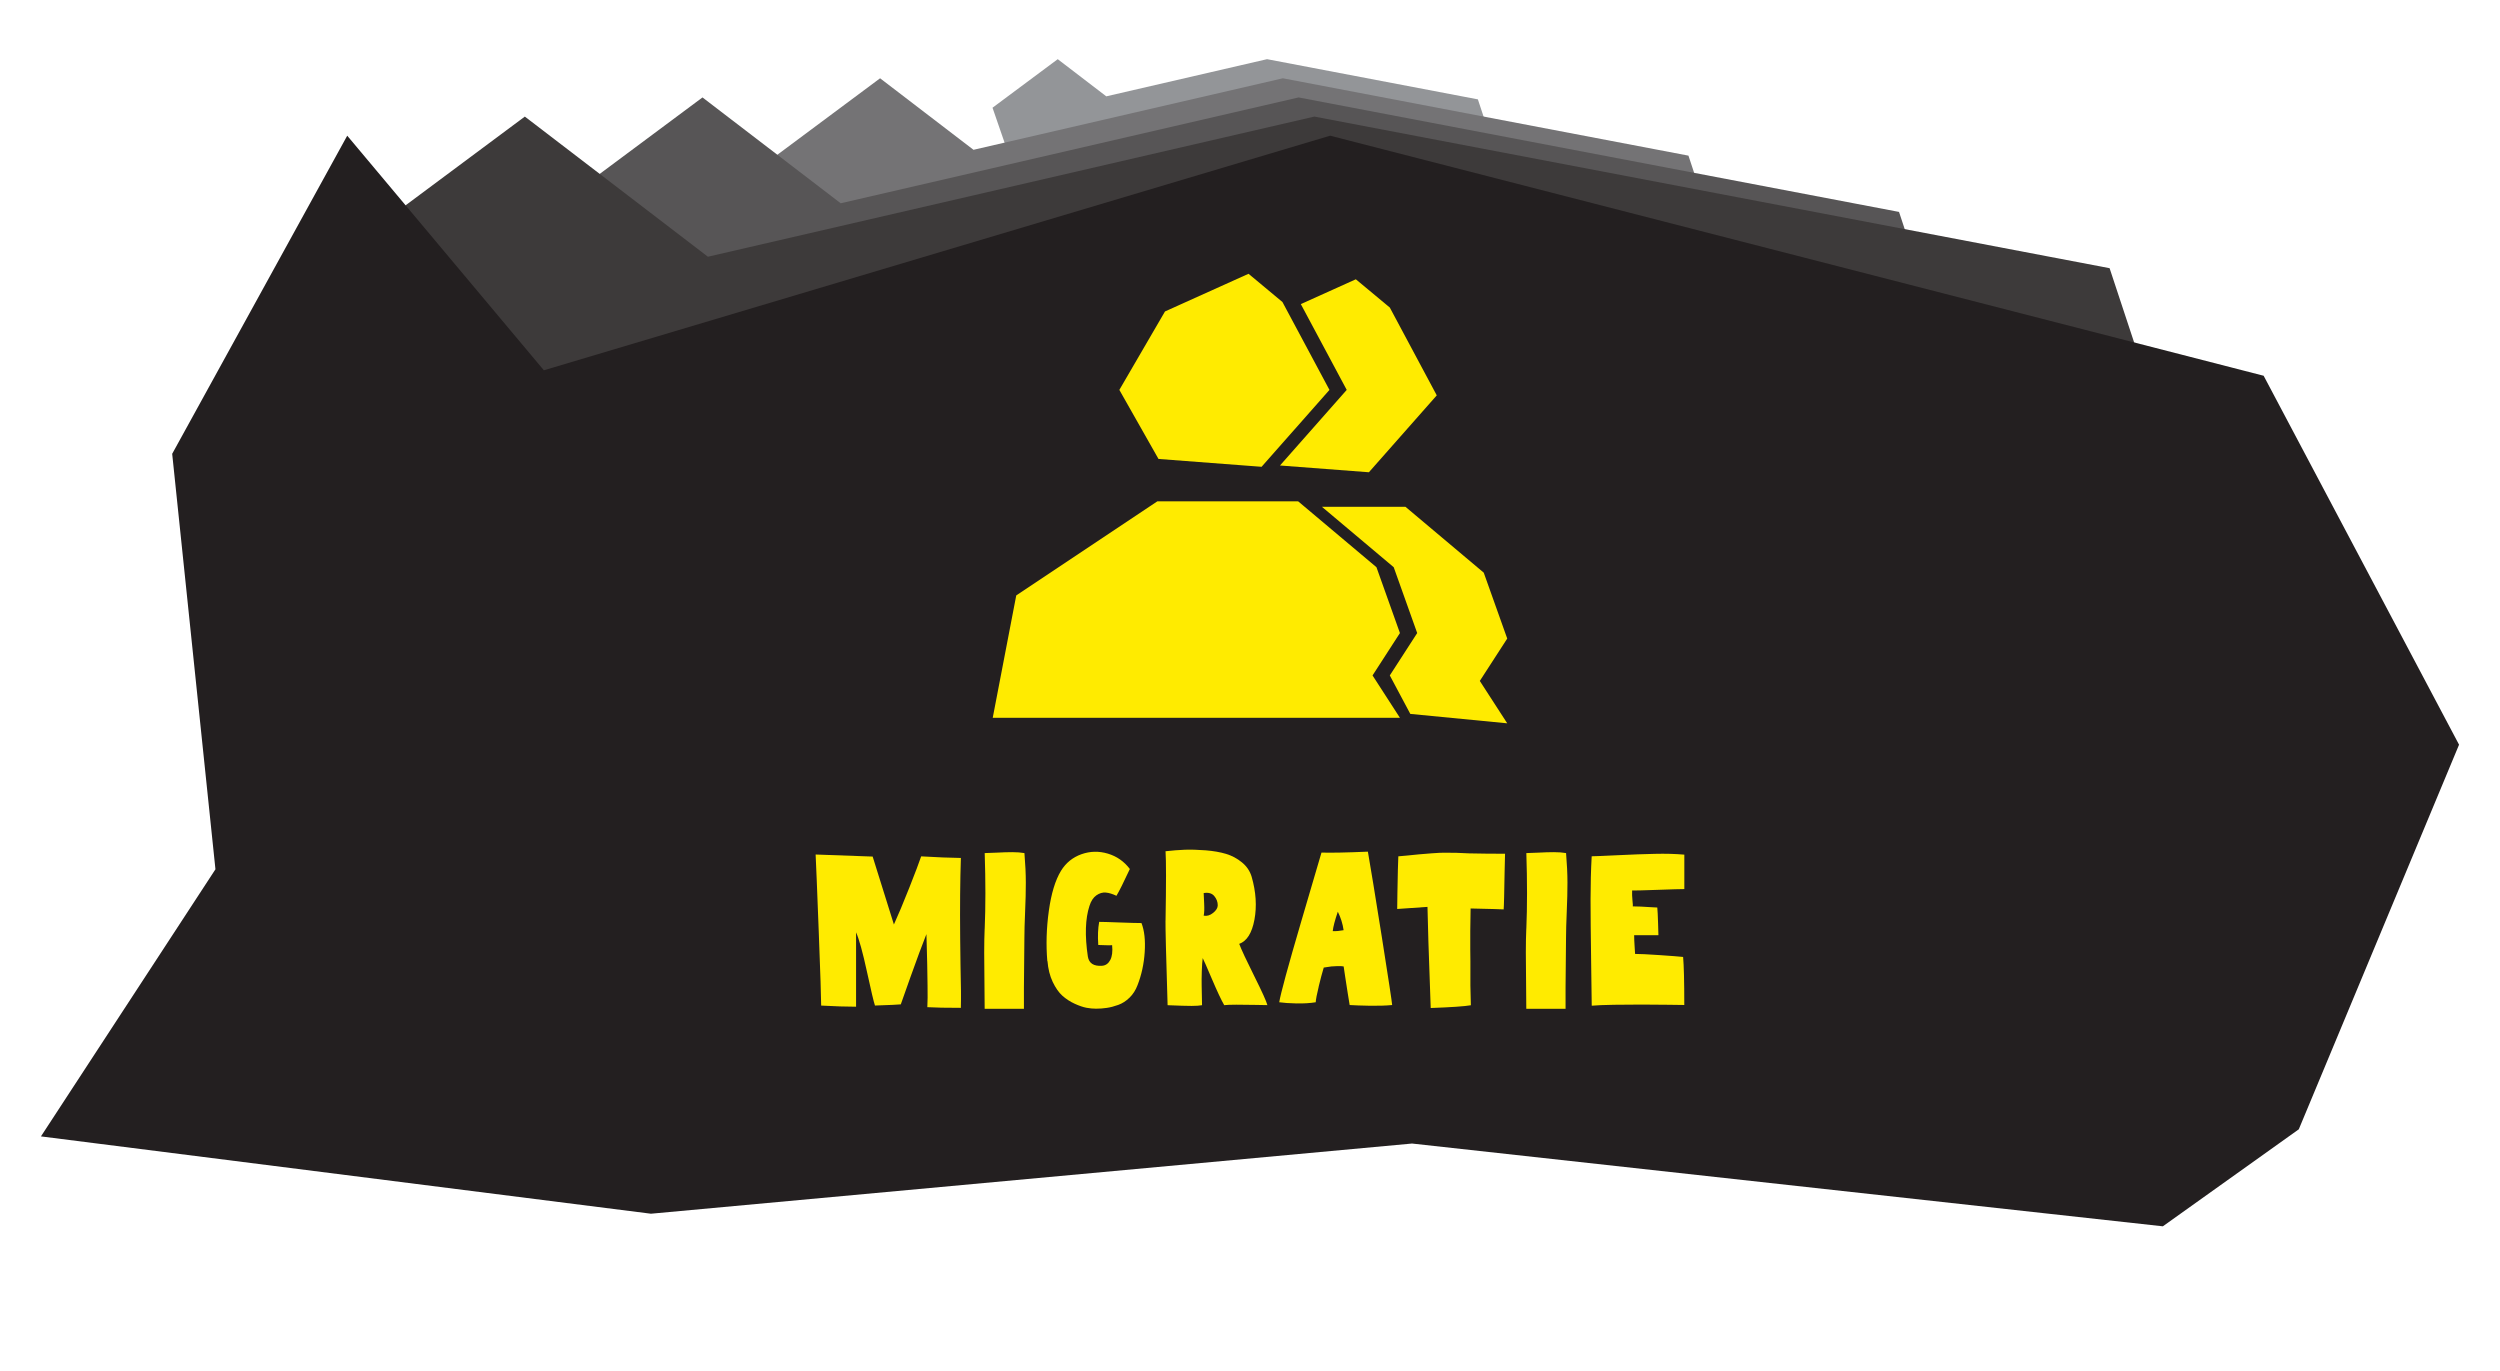
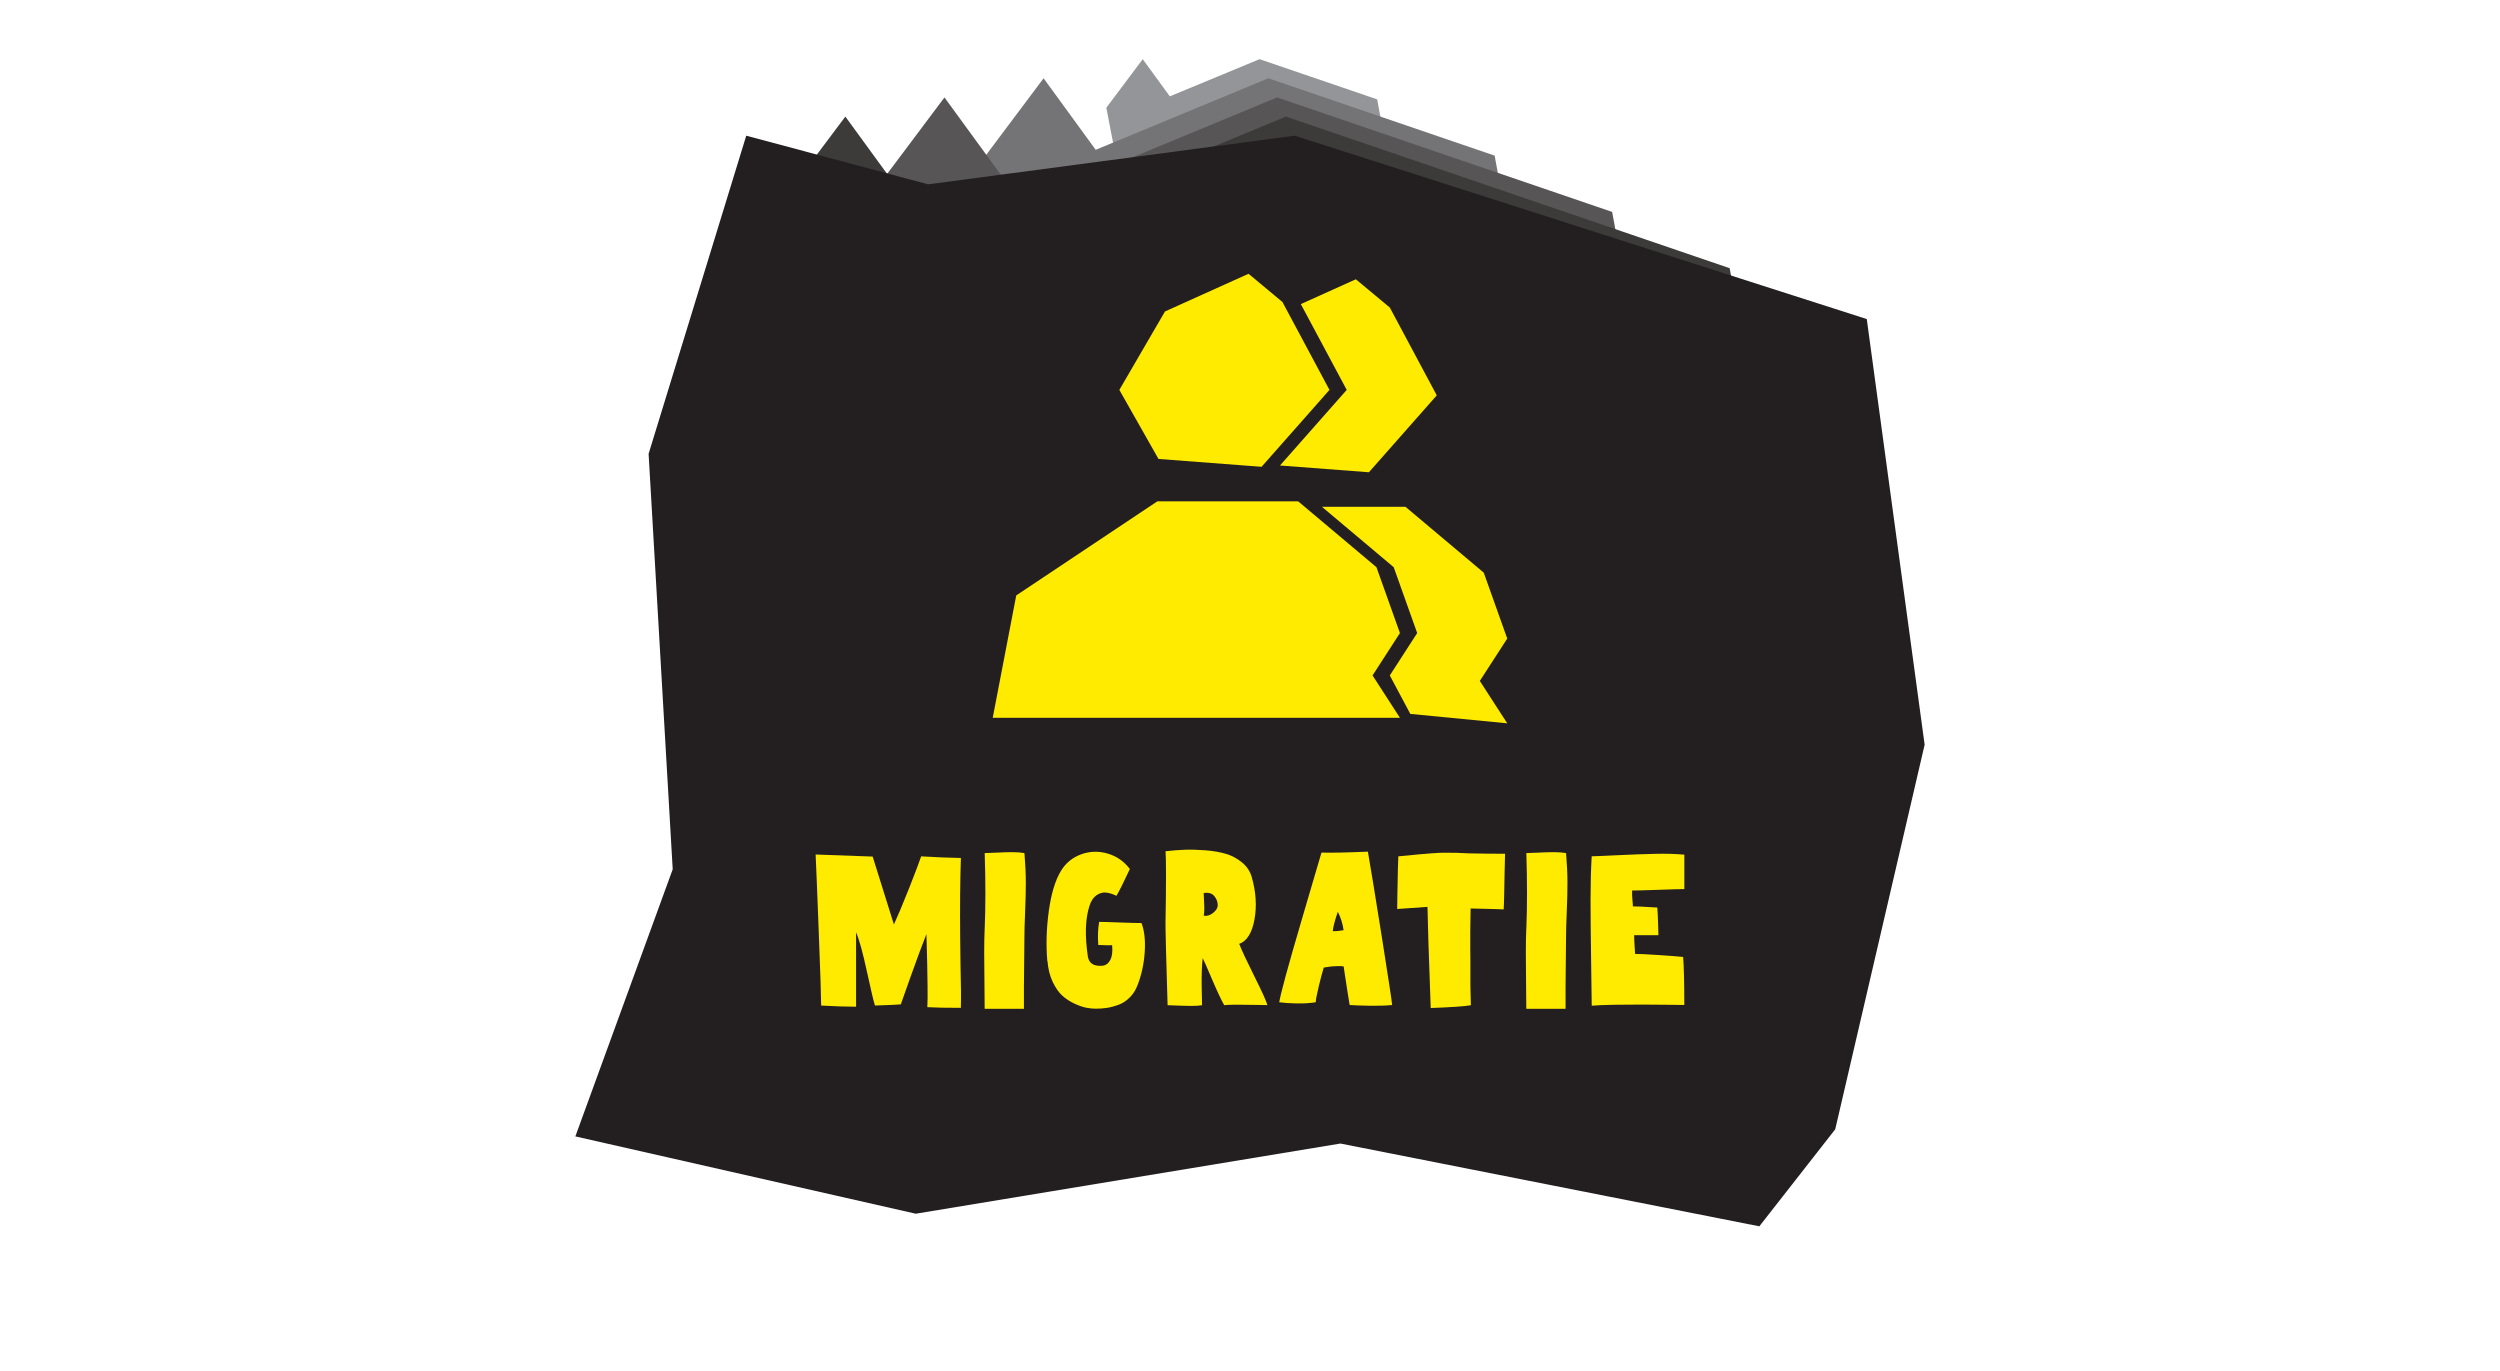
<svg xmlns="http://www.w3.org/2000/svg" id="Layer_1" version="1.1" viewBox="0 0 595.28 326.23">
  <defs>
    <style>
      .st0 {
        fill: #ffeb00;
      }

      .st1 {
        fill: #747375;
      }

      .st2 {
        fill: #575556;
      }

      .st3 {
        fill: #3d3a3a;
      }

      .st4 {
        fill: #231f20;
      }

      .st5 {
        isolation: isolate;
      }

      .st6 {
        fill: #939598;
      }
    </style>
  </defs>
  <g>
-     <polygon class="st6" points="263.42 22.94 301.7 14.09 351.9 23.66 358.95 44.97 350.82 64.47 353.89 73.68 305.85 65.19 268.65 73.68 236.33 64.83 245.18 51.29 236.33 25.65 251.86 14.09 263.42 22.94" />
-     <polygon class="st1" points="231.8 35.67 305.46 18.64 402.04 37.06 415.59 78.05 399.96 115.58 405.86 133.3 313.45 116.97 241.87 133.3 179.68 116.27 196.71 90.22 179.68 40.88 209.56 18.64 231.8 35.67" />
-     <polygon class="st2" points="200.18 48.4 309.21 23.2 452.18 50.46 472.24 111.14 449.09 166.68 457.84 192.91 321.04 168.74 215.1 192.91 123.04 167.71 148.24 129.14 123.04 56.11 167.27 23.2 200.18 48.4" />
-     <polygon class="st3" points="168.56 61.13 312.96 27.76 502.32 63.86 528.88 144.23 498.23 217.79 509.81 252.53 328.63 220.51 188.32 252.53 66.39 219.15 99.77 168.07 66.39 71.35 124.97 27.76 168.56 61.13" />
-     <polygon class="st4" points="129.5 88.17 316.72 32.31 539 89.47 585.53 177.32 547.37 268.9 515 292 336.22 272.29 155 289 9.75 270.59 51.3 206.99 41 108.06 82.68 32.31 129.5 88.17" />
+     <polygon class="st6" points="278.55 22.94 299.91 14.09 327.92 23.66 331.85 44.97 327.31 64.47 329.03 73.68 302.22 65.19 281.46 73.68 263.43 64.83 268.37 51.29 263.43 25.65 272.1 14.09 278.55 22.94" />
+     <polygon class="st1" points="260.9 35.67 302 18.64 355.89 37.06 363.46 78.05 354.73 115.58 358.03 133.3 306.46 116.97 266.52 133.3 231.82 116.27 241.32 90.22 231.82 40.88 248.49 18.64 260.9 35.67" />
+     <polygon class="st2" points="243.26 48.4 304.1 23.2 383.87 50.46 395.07 111.14 382.15 166.68 387.03 192.91 310.7 168.74 251.58 192.91 200.21 167.71 214.28 129.14 200.21 56.11 224.89 23.2 243.26 48.4" />
+     <polygon class="st3" points="225.61 61.13 306.19 27.76 411.85 63.86 426.67 144.23 409.57 217.79 416.03 252.53 314.93 220.51 236.64 252.53 168.6 219.15 187.23 168.07 168.6 71.35 201.29 27.76 225.61 61.13" />
+     <polygon class="st4" points="221 43.89 308.29 32.31 444.5 75.97 458.28 177.32 436.99 268.9 418.92 292 319.17 272.29 218.05 289 137 270.59 160.18 206.99 154.44 108.06 177.69 32.31 221 43.89" />
  </g>
  <g>
    <polygon class="st0" points="330.93 160.83 337.45 150.74 331.86 135.06 314.76 120.67 334.65 120.67 353.3 136.36 358.89 152.05 352.36 162.14 358.89 172.23 335.81 169.99 330.93 160.83" />
    <polygon class="st0" points="342.11 94.14 325.95 112.45 304.78 110.84 320.67 92.84 309.74 72.41 322.84 66.5 330.93 73.23 342.11 94.14" />
    <polygon class="st0" points="326.82 160.83 333.34 170.92 236.38 170.92 241.98 141.78 275.58 119.37 309.1 119.37 310.65 120.67 327.75 135.06 333.34 150.74 326.82 160.83" />
    <polygon class="st0" points="316.56 92.84 300.67 110.84 300.4 111.15 275.85 109.28 266.53 92.84 277.4 74.16 297.29 65.19 305.37 71.92 305.63 72.41 316.56 92.84" />
  </g>
  <g class="st5">
    <g class="st5">
      <g class="st5">
-         <path class="st0" d="M208.34,239.43c-.29-.84-.93-3.55-1.92-8.11-.99-4.56-1.85-7.67-2.58-9.32v17.71c-2.24,0-5-.09-8.31-.27,0-1.69-.19-7.59-.58-17.71-.39-10.12-.63-16.21-.74-18.26.18,0,4.71.16,13.58.49.48,1.58,1.37,4.42,2.67,8.53,1.3,4.11,2.1,6.66,2.39,7.64.99-2.16,2.21-5.08,3.66-8.74,1.45-3.67,2.39-6.16,2.83-7.48,3.78.22,6.93.35,9.46.38-.18,5.21-.24,11.59-.17,19.14,0,1.54.03,3.7.08,6.49.05,2.79.09,4.8.11,6.05.02,1.25,0,2.58-.03,4.01-3.48,0-6.14-.05-7.98-.16.07-1.36.09-3.07.05-5.14-.04-2.07-.06-3.78-.08-5.12-.02-1.34-.05-2.79-.11-4.35-.05-1.56-.08-2.48-.08-2.78-.99,2.49-2.25,5.89-3.79,10.2s-2.31,6.48-2.31,6.52c-.51.07-2.57.16-6.16.28Z" />
-         <path class="st0" d="M234.47,221.11c.22-5.24.22-11.24,0-17.98.62,0,1.6-.04,2.94-.11,1.34-.07,2.55-.11,3.63-.11s2.04.07,2.89.22c.22,2.64.33,4.99.33,7.04s-.05,4.37-.17,6.96c-.11,2.58-.17,4.65-.17,6.19-.11,10.19-.15,15.82-.11,16.88h-9.35c0-1.25-.02-3.24-.05-5.97-.04-2.73-.06-5.21-.06-7.42s.04-4.12.11-5.69Z" />
-         <path class="st0" d="M249.38,228.87c-.33-3.89-.21-7.88.36-11.99.57-4.11,1.53-7.28,2.89-9.52,1.17-1.91,2.8-3.22,4.87-3.96,2.07-.73,4.17-.78,6.3-.14,2.13.64,3.87,1.86,5.23,3.66-1.5,3.23-2.57,5.35-3.19,6.38-.92-.44-1.76-.7-2.53-.77-.77-.07-1.52.15-2.25.66-.73.51-1.28,1.36-1.65,2.53-.99,3.04-1.12,7.06-.38,12.04.26,1.61,1.39,2.35,3.41,2.2.84-.07,1.48-.53,1.93-1.38.44-.84.59-2.02.44-3.52-.37.04-.96.04-1.79,0s-1.33-.05-1.51-.05c-.15-2.13-.07-3.96.22-5.5.7,0,2.29.04,4.79.14,2.49.09,4.25.14,5.28.14.7,1.8.95,4.1.77,6.9-.18,2.8-.75,5.44-1.71,7.89-.44,1.17-1.07,2.16-1.9,2.97s-1.72,1.38-2.69,1.73c-.97.35-1.88.59-2.72.71-.84.13-1.71.19-2.58.19-.73,0-1.49-.07-2.28-.22-.79-.15-1.72-.47-2.8-.96-1.08-.49-2.05-1.13-2.92-1.9-.86-.77-1.63-1.87-2.31-3.3-.68-1.43-1.09-3.08-1.24-4.95Z" />
-         <path class="st0" d="M277.53,219.19c.15-8.76.15-14.26,0-16.5,1.61-.18,3.14-.3,4.59-.36,1.45-.05,3.1,0,4.95.14,1.85.15,3.47.43,4.87.85,1.39.42,2.66,1.1,3.79,2.03,1.14.94,1.91,2.08,2.31,3.44,1.03,3.6,1.25,6.99.66,10.18s-1.8,5.12-3.63,5.78c.55,1.43,1.75,4,3.6,7.7,1.85,3.71,2.89,6,3.11,6.88-.26,0-1.19-.02-2.8-.05-1.61-.04-3.13-.05-4.54-.05s-2.39.04-2.94.11c-.7-1.21-1.67-3.28-2.92-6.21-1.25-2.93-1.98-4.6-2.2-5-.11.84-.18,1.91-.22,3.19-.04,1.28-.05,2.42-.03,3.41.02.99.04,2,.06,3.03.02,1.03.03,1.56.03,1.59-.59.11-1.41.17-2.48.17s-2.97-.05-5.72-.17c-.37-11.92-.53-18.62-.5-20.13ZM286.61,212.64c0,.18.04.98.11,2.39.07,1.41.04,2.41-.11,3,.77.15,1.52-.07,2.25-.66.73-.59,1.1-1.19,1.1-1.81,0-.81-.28-1.54-.83-2.2s-1.39-.9-2.53-.71Z" />
-         <path class="st0" d="M314,234.94c-.44,1.81-.68,3.05-.71,3.71-1.36.22-2.89.31-4.59.28-1.71-.04-3.07-.13-4.1-.28.33-2.05,2.08-8.48,5.25-19.28,3.17-10.8,4.78-16.25,4.81-16.36,2.2.07,5.88,0,11.05-.22.62,3.52,1.73,10.31,3.33,20.38,1.59,10.07,2.41,15.45,2.45,16.14-1.54.15-3.32.2-5.33.17-2.02-.04-3.61-.09-4.79-.17-.07-.47-.23-1.44-.47-2.89s-.44-2.74-.6-3.88-.28-1.94-.36-2.42c-.37-.07-.85-.1-1.46-.08-.6.02-1.09.05-1.46.08-.37.04-.97.13-1.82.27-.37,1.21-.77,2.72-1.21,4.54ZM317.35,221.71c.77.04,1.63-.04,2.58-.22-.22-1.54-.68-3.01-1.38-4.4-.7,2.05-1.1,3.59-1.21,4.62Z" />
-         <path class="st0" d="M340.67,240.03c-.48-13.05-.73-21.08-.77-24.09-4.18.29-6.58.46-7.21.5,0-.44.02-1.7.05-3.77s.07-3.92.11-5.55c.04-1.63.07-2.71.11-3.22.22,0,.93-.06,2.14-.19s2.14-.22,2.78-.28,1.67-.14,3.08-.25c1.41-.11,2.45-.15,3.11-.14s1.6.03,2.81.03c1.69.11,3.95.17,6.79.19,2.84.02,4.41.03,4.7.03-.04.85-.07,2.38-.11,4.59-.04,2.22-.07,4.12-.11,5.69-.04,1.58-.07,2.57-.11,2.97-.44-.04-3.06-.11-7.87-.22-.04,1.98-.06,3.77-.08,5.36s-.02,3.04,0,4.35c.02,1.3.03,2.25.03,2.83-.04,4.25,0,7.75.11,10.5-1.43.26-4.62.48-9.57.66Z" />
-         <path class="st0" d="M363.44,221.11c.22-5.24.22-11.24,0-17.98.62,0,1.6-.04,2.94-.11,1.34-.07,2.55-.11,3.63-.11s2.04.07,2.89.22c.22,2.64.33,4.99.33,7.04s-.05,4.37-.17,6.96c-.11,2.58-.17,4.65-.17,6.19-.11,10.19-.15,15.82-.11,16.88h-9.35c0-1.25-.02-3.24-.05-5.97-.04-2.73-.06-5.21-.06-7.42s.04-4.12.11-5.69Z" />
-         <path class="st0" d="M379.01,239.48c0-.73-.05-4.24-.14-10.51-.09-6.27-.14-11.2-.14-14.79s.09-7.02.27-10.29c.59,0,2.62-.08,6.11-.25,3.48-.17,6.47-.28,8.96-.33,2.49-.06,4.82,0,6.99.19v8.2c-.88,0-3.07.06-6.57.19s-5.45.17-5.86.14c-.04.73,0,1.53.08,2.39.09.86.12,1.33.08,1.4.48,0,1.11.02,1.9.05.79.04,1.59.08,2.39.14.81.05,1.32.08,1.54.08.07.73.14,2.01.19,3.82.06,1.81.08,2.74.08,2.78h-5.78c0,.7.04,1.58.11,2.64.07,1.06.11,1.67.11,1.81,1.1,0,3.03.09,5.8.28s4.65.33,5.64.44c.18,2.02.28,5.83.28,11.44-.29,0-1.55-.02-3.77-.05-2.22-.04-4.35-.05-6.38-.05s-4.23.02-6.57.05c-2.35.04-4.12.11-5.33.22Z" />
+         <path class="st0" d="M208.34,239.43c-.29-.84-.93-3.55-1.92-8.11s-1.85-7.67-2.58-9.32v17.71c-2.24,0-5-.09-8.31-.27,0-1.69-.19-7.59-.58-17.71-.39-10.12-.63-16.21-.74-18.26.18,0,4.71.16,13.58.49.48,1.58,1.37,4.42,2.67,8.53s2.1,6.66,2.39,7.64c.99-2.16,2.21-5.08,3.66-8.74,1.45-3.67,2.39-6.16,2.83-7.48,3.78.22,6.93.35,9.46.38-.18,5.21-.24,11.59-.17,19.14,0,1.54.03,3.7.08,6.49.05,2.79.09,4.8.11,6.05s0,2.58-.03,4.01c-3.48,0-6.14-.05-7.98-.16.07-1.36.09-3.07.05-5.14-.04-2.07-.06-3.78-.08-5.12s-.05-2.79-.11-4.35c-.05-1.56-.08-2.48-.08-2.78-.99,2.49-2.25,5.89-3.79,10.2s-2.31,6.48-2.31,6.52c-.51.07-2.57.16-6.16.28h0Z" />
+         <path class="st0" d="M234.47,221.11c.22-5.24.22-11.24,0-17.98.62,0,1.6-.04,2.94-.11s2.55-.11,3.63-.11,2.04.07,2.89.22c.22,2.64.33,4.99.33,7.04s-.05,4.37-.17,6.96c-.11,2.58-.17,4.65-.17,6.19-.11,10.19-.15,15.82-.11,16.88h-9.35c0-1.25-.02-3.24-.05-5.97-.04-2.73-.06-5.21-.06-7.42s.04-4.12.11-5.69h0Z" />
+         <path class="st0" d="M249.38,228.87c-.33-3.89-.21-7.88.36-11.99s1.53-7.28,2.89-9.52c1.17-1.91,2.8-3.22,4.87-3.96,2.07-.73,4.17-.78,6.3-.14,2.13.64,3.87,1.86,5.23,3.66-1.5,3.23-2.57,5.35-3.19,6.38-.92-.44-1.76-.7-2.53-.77s-1.52.15-2.25.66c-.73.51-1.28,1.36-1.65,2.53-.99,3.04-1.12,7.06-.38,12.04.26,1.61,1.39,2.35,3.41,2.2.84-.07,1.48-.53,1.93-1.38.44-.84.59-2.02.44-3.52-.37.04-.96.04-1.79,0s-1.33-.05-1.51-.05c-.15-2.13-.07-3.96.22-5.5.7,0,2.29.04,4.79.14,2.49.09,4.25.14,5.28.14.7,1.8.95,4.1.77,6.9-.18,2.8-.75,5.44-1.71,7.89-.44,1.17-1.07,2.16-1.9,2.97s-1.72,1.38-2.69,1.73c-.97.35-1.88.59-2.72.71-.84.13-1.71.19-2.58.19-.73,0-1.49-.07-2.28-.22s-1.72-.47-2.8-.96-2.05-1.13-2.92-1.9c-.86-.77-1.63-1.87-2.31-3.3-.68-1.43-1.09-3.08-1.24-4.95l-.04.02h0Z" />
+         <path class="st0" d="M277.53,219.19c.15-8.76.15-14.26,0-16.5,1.61-.18,3.14-.3,4.59-.36,1.45-.05,3.1,0,4.95.14,1.85.15,3.47.43,4.87.85,1.39.42,2.66,1.1,3.79,2.03,1.14.94,1.91,2.08,2.31,3.44,1.03,3.6,1.25,6.99.66,10.18s-1.8,5.12-3.63,5.78c.55,1.43,1.75,4,3.6,7.7,1.85,3.71,2.89,6,3.11,6.88-.26,0-1.19-.02-2.8-.05-1.61-.04-3.13-.05-4.54-.05s-2.39.04-2.94.11c-.7-1.21-1.67-3.28-2.92-6.21-1.25-2.93-1.98-4.6-2.2-5-.11.84-.18,1.91-.22,3.19s-.05,2.42-.03,3.41.04,2,.06,3.03.03,1.56.03,1.59c-.59.11-1.41.17-2.48.17s-2.97-.05-5.72-.17c-.37-11.92-.53-18.62-.5-20.13v-.03h.01ZM286.61,212.64c0,.18.04.98.11,2.39.07,1.41.04,2.41-.11,3,.77.15,1.52-.07,2.25-.66s1.1-1.19,1.1-1.81c0-.81-.28-1.54-.83-2.2s-1.39-.9-2.53-.71h0Z" />
+         <path class="st0" d="M314,234.94c-.44,1.81-.68,3.05-.71,3.71-1.36.22-2.89.31-4.59.28-1.71-.04-3.07-.13-4.1-.28.33-2.05,2.08-8.48,5.25-19.28s4.78-16.25,4.81-16.36c2.2.07,5.88,0,11.05-.22.62,3.52,1.73,10.31,3.33,20.38,1.59,10.07,2.41,15.45,2.45,16.14-1.54.15-3.32.2-5.33.17-2.02-.04-3.61-.09-4.79-.17-.07-.47-.23-1.44-.47-2.89s-.44-2.74-.6-3.88-.28-1.94-.36-2.42c-.37-.07-.85-.1-1.46-.08-.6.02-1.09.05-1.46.08-.37.04-.97.13-1.82.27-.37,1.21-.77,2.72-1.21,4.54h0ZM317.35,221.71c.77.04,1.63-.04,2.58-.22-.22-1.54-.68-3.01-1.38-4.4-.7,2.05-1.1,3.59-1.21,4.62h.01Z" />
+         <path class="st0" d="M340.67,240.03c-.48-13.05-.73-21.08-.77-24.09-4.18.29-6.58.46-7.21.5,0-.44.02-1.7.05-3.77s.07-3.92.11-5.55c.04-1.63.07-2.71.11-3.22.22,0,.93-.06,2.14-.19s2.14-.22,2.78-.28,1.67-.14,3.08-.25c1.41-.11,2.45-.15,3.11-.14s1.6.03,2.81.03c1.69.11,3.95.17,6.79.19s4.41.03,4.7.03c-.04.85-.07,2.38-.11,4.59-.04,2.22-.07,4.12-.11,5.69-.04,1.58-.07,2.57-.11,2.97-.44-.04-3.06-.11-7.87-.22-.04,1.98-.06,3.77-.08,5.36s-.02,3.04,0,4.35c.02,1.3.03,2.25.03,2.83-.04,4.25,0,7.75.11,10.5-1.43.26-4.62.48-9.57.66h0Z" />
+         <path class="st0" d="M363.44,221.11c.22-5.24.22-11.24,0-17.98.62,0,1.6-.04,2.94-.11s2.55-.11,3.63-.11,2.04.07,2.89.22c.22,2.64.33,4.99.33,7.04s-.05,4.37-.17,6.96c-.11,2.58-.17,4.65-.17,6.19-.11,10.19-.15,15.82-.11,16.88h-9.35c0-1.25-.02-3.24-.05-5.97-.04-2.73-.06-5.21-.06-7.42s.04-4.12.11-5.69h.01Z" />
+         <path class="st0" d="M379.01,239.48c0-.73-.05-4.24-.14-10.51-.09-6.27-.14-11.2-.14-14.79s.09-7.02.27-10.29c.59,0,2.62-.08,6.11-.25,3.48-.17,6.47-.28,8.96-.33,2.49-.06,4.82,0,6.99.19v8.2c-.88,0-3.07.06-6.57.19s-5.45.17-5.86.14c-.04.73,0,1.53.08,2.39.09.86.12,1.33.08,1.4.48,0,1.11.02,1.9.05.79.04,1.59.08,2.39.14.81.05,1.32.08,1.54.08.07.73.14,2.01.19,3.82.06,1.81.08,2.74.08,2.78h-5.78c0,.7.04,1.58.11,2.64.07,1.06.11,1.67.11,1.81,1.1,0,3.03.09,5.8.28s4.65.33,5.64.44c.18,2.02.28,5.83.28,11.44-.29,0-1.55-.02-3.77-.05-2.22-.04-4.35-.05-6.38-.05s-4.23.02-6.57.05c-2.35.04-4.12.11-5.33.22h.01Z" />
      </g>
    </g>
  </g>
</svg>
